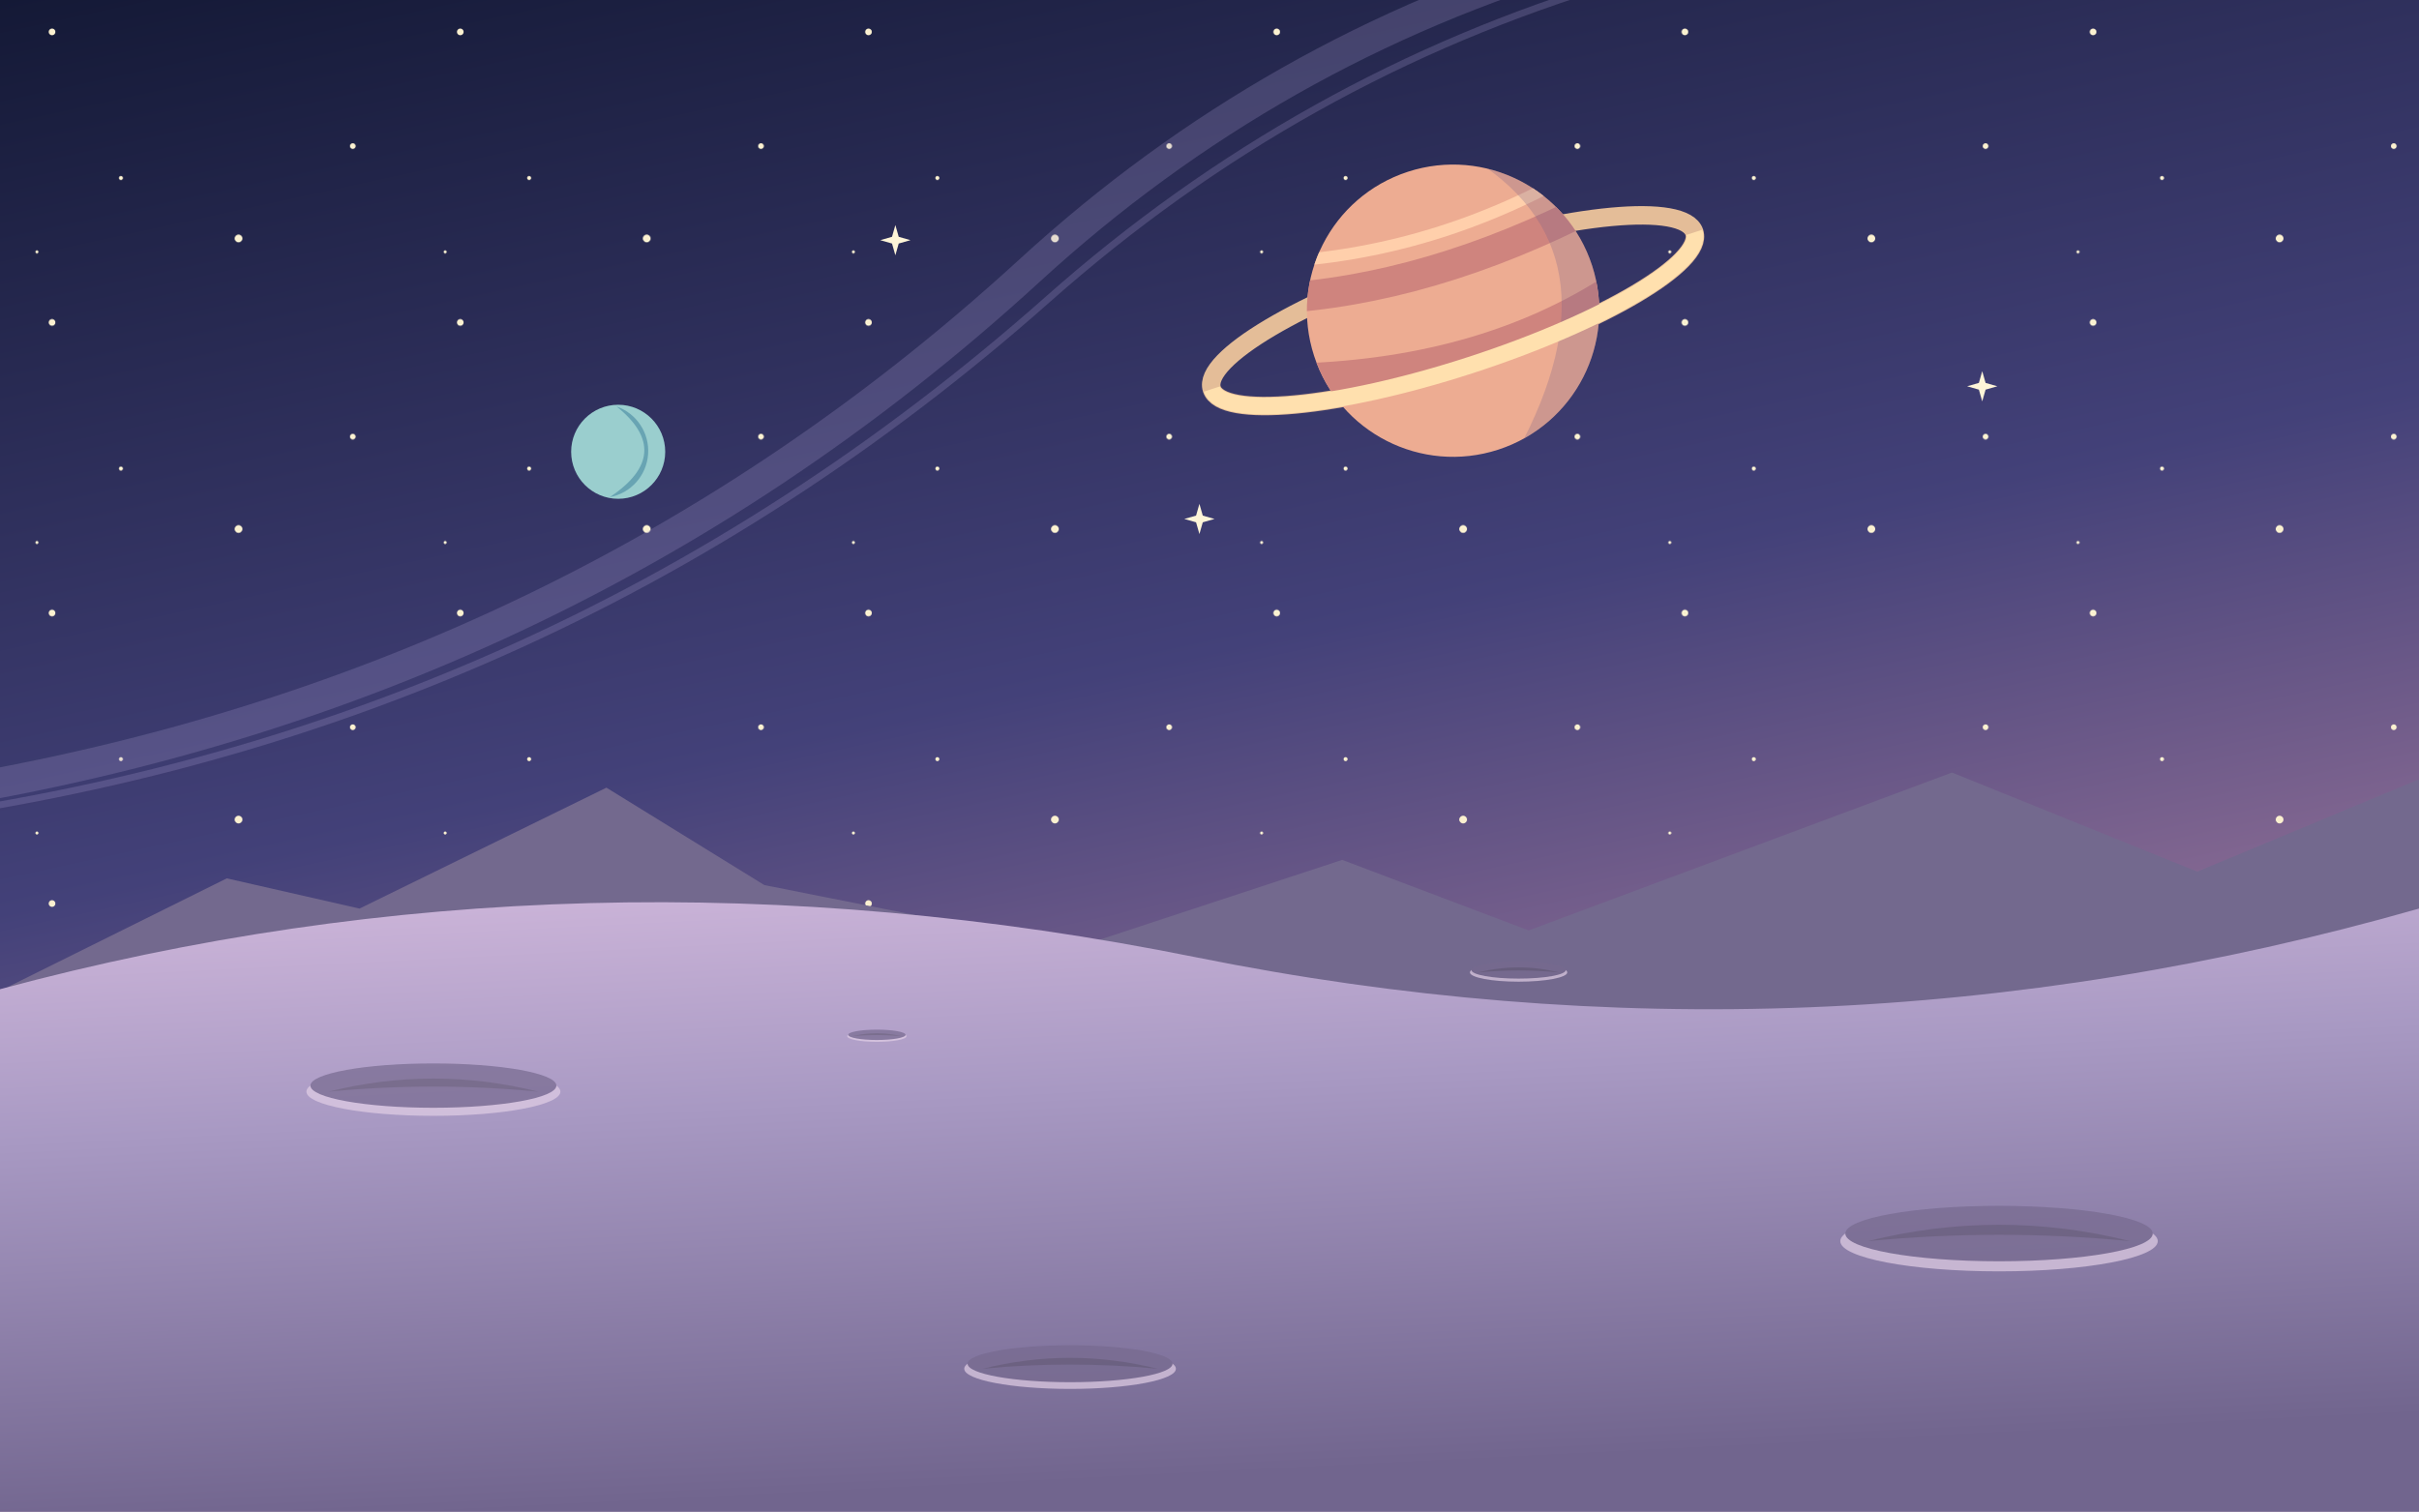
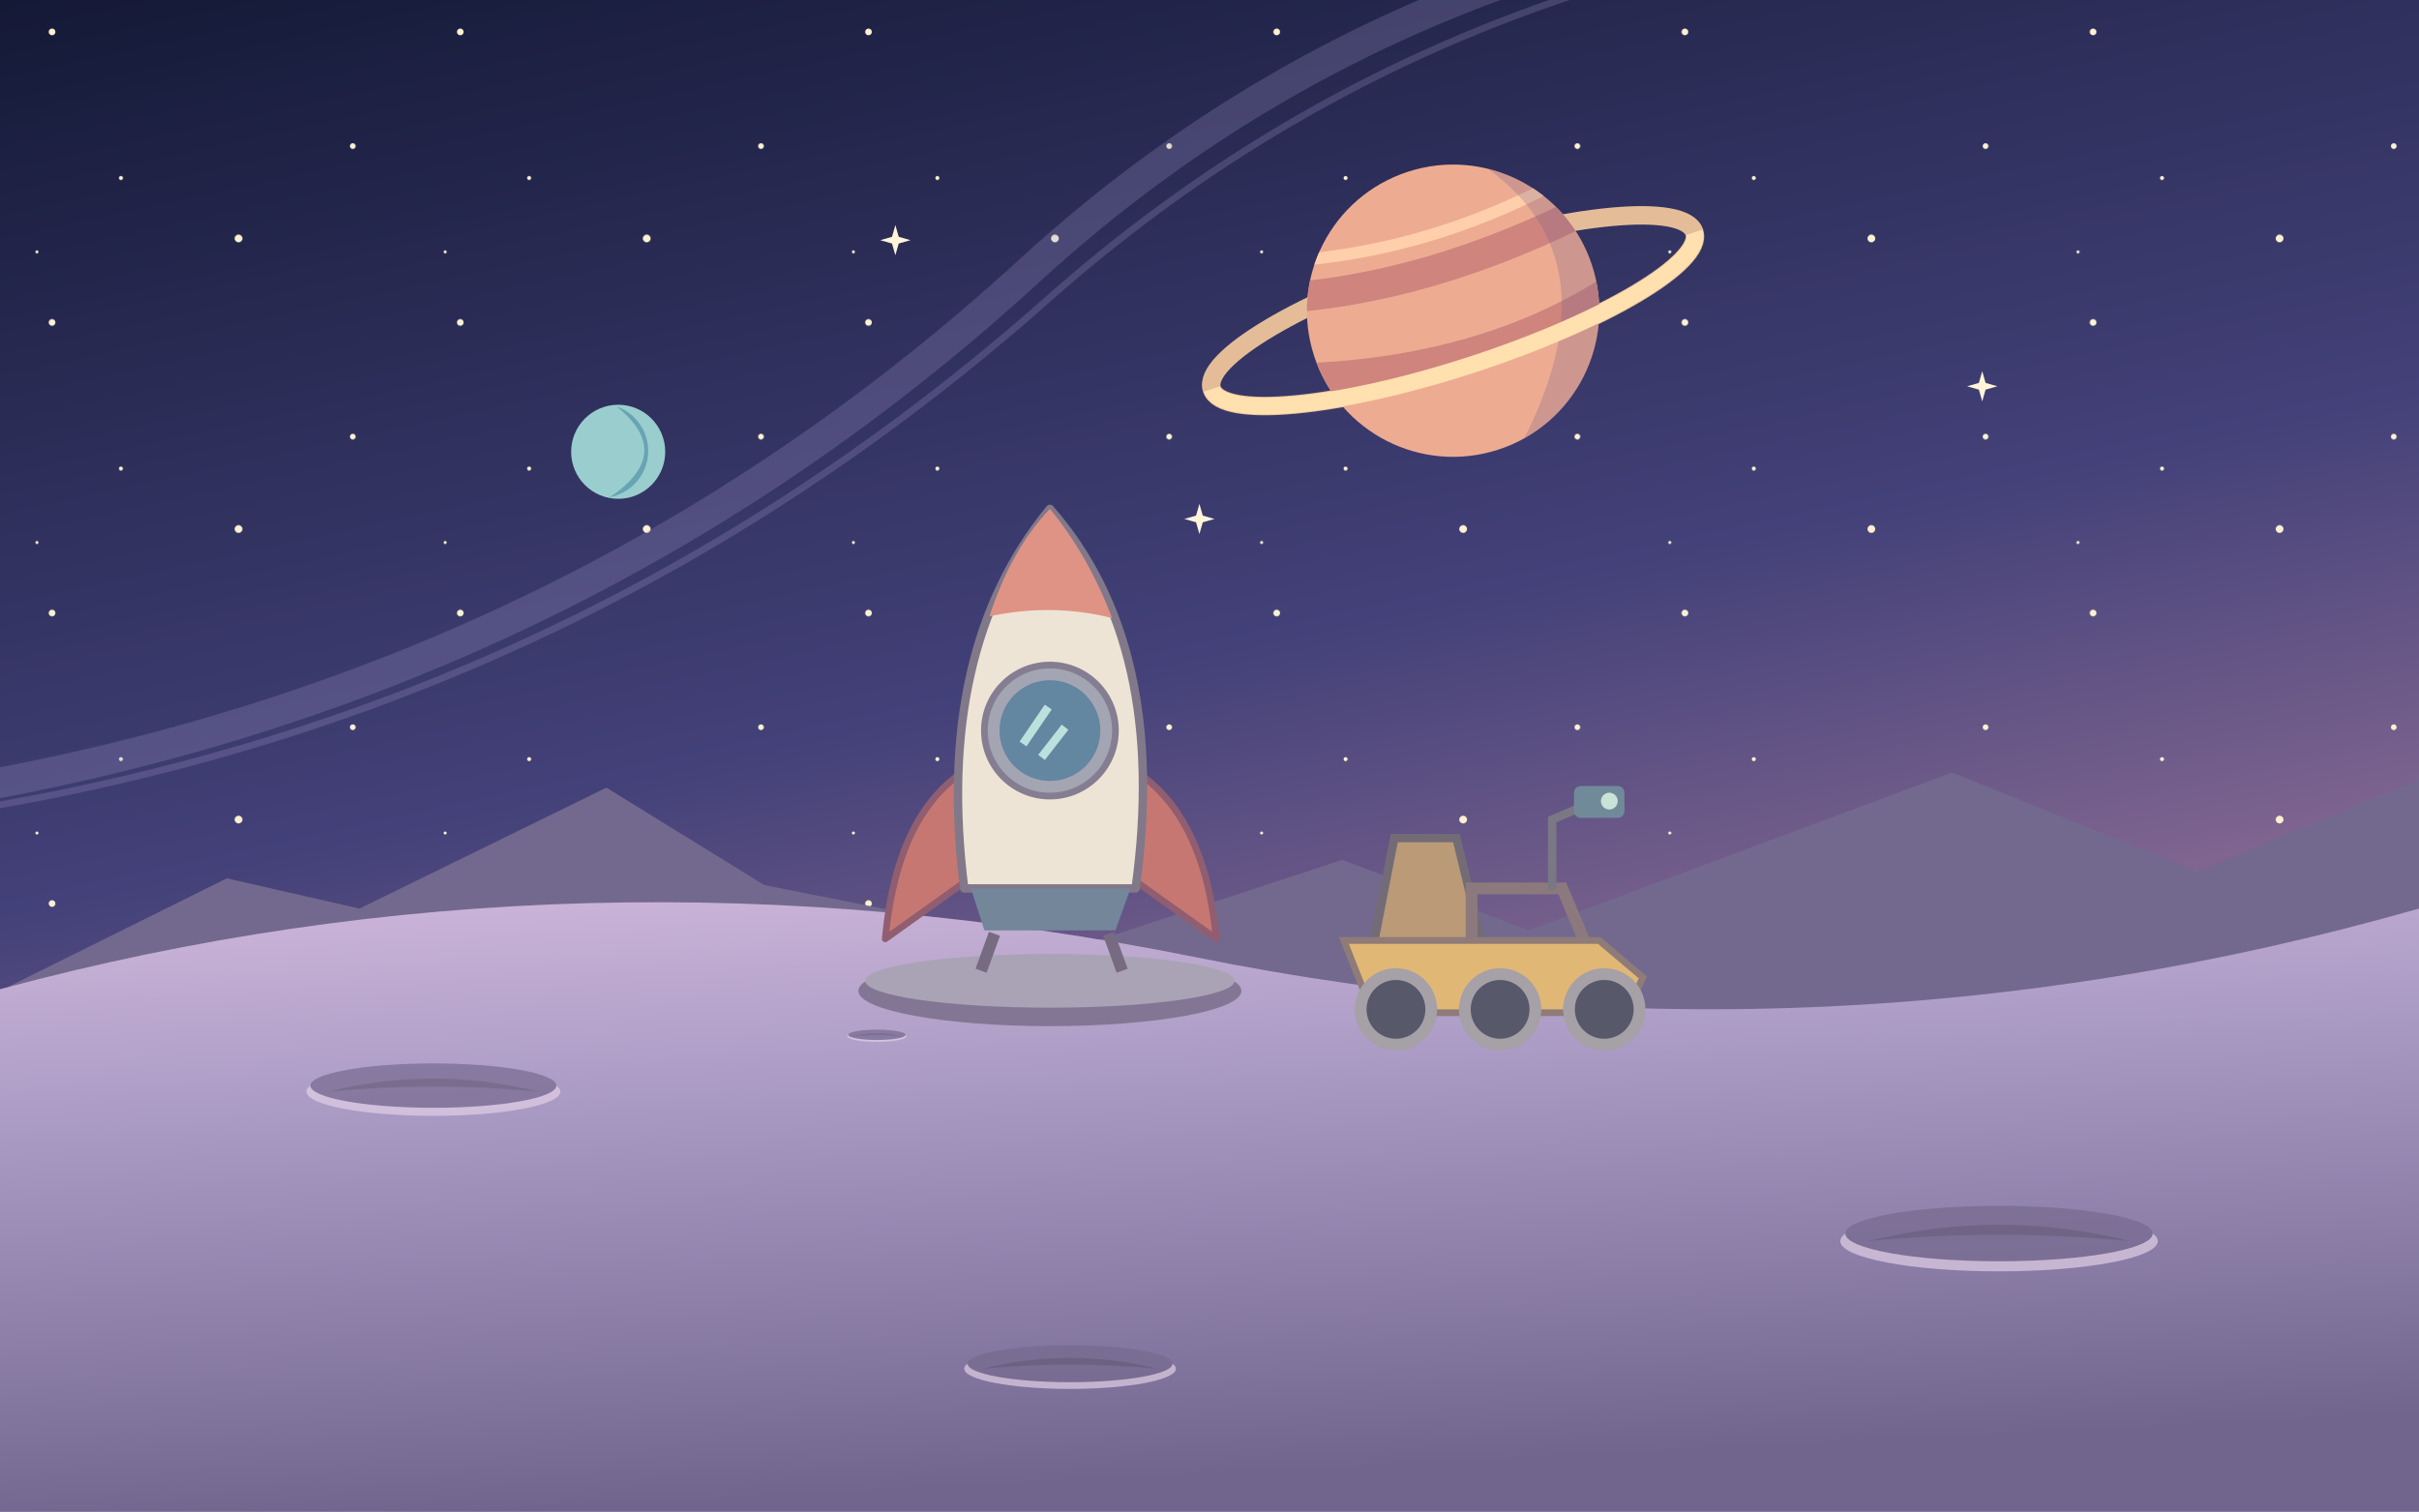
<svg xmlns="http://www.w3.org/2000/svg" viewBox="0 0 1440 900">
  <defs>
    <linearGradient id="sky" x2=".35" y2="1">
      <stop stop-color="#141936" />
      <stop offset=".54" stop-color="#434179" />
      <stop offset="1" stop-color="#b283a3" />
    </linearGradient>
    <linearGradient id="dust" x2=".2" y2="1">
      <stop stop-color="#ceb6da" />
      <stop offset=".38" stop-color="#a899c3" />
      <stop offset="1" stop-color="#71658e" />
    </linearGradient>
    <pattern id="stars" width="243" height="173" patternUnits="userSpaceOnUse">
      <g fill="#fbf0cf">
        <circle cx="31" cy="19" r="2" />
        <circle cx="72" cy="106" r="1.2" />
        <circle cx="210" cy="87" r="1.7" />
        <circle cx="142" cy="142" r="2.3" />
        <circle cx="22" cy="150" r=".9" />
      </g>
    </pattern>
    <clipPath id="planet">
      <circle r="87" />
    </clipPath>
    <g id="crater">
      <ellipse rx="63" ry="12" fill="#e1cee5" />
      <ellipse cy="-3" rx="61" ry="11" fill="#76698e" />
      <path d="M-52 0Q0-13 52 0Q0-5-52 0" fill="#635975" />
    </g>
    <path id="spark" d="m0-9 2 7 7 2-7 2-2 7-2-7-7-2 7-2Z" fill="#fef5d8" />
  </defs>
  <rect width="1440" height="900" fill="url(#sky)" />
  <rect width="1440" height="660" fill="url(#stars)" />
  <g opacity=".25" fill="none" stroke="#a598ca">
    <path d="M-80 479Q325 425 613 161T1360-60" stroke-width="18" />
    <path d="M-80 491Q325 443 624 178T1380-48" stroke-width="4" />
  </g>
  <g transform="translate(865 185) rotate(-18)">
    <ellipse rx="151" ry="34" fill="none" stroke="#e4bd98" stroke-width="11" />
    <g clip-path="url(#planet)">
      <circle r="87" fill="#edac92" />
      <path d="M-100-40Q-10-16 100-34M-100 10Q10 42 102 15" fill="none" stroke="#cf847e" stroke-width="18" />
      <path d="M-94-61Q0-35 100-57" fill="none" stroke="#ffcfab" stroke-width="7" />
      <path d="M36-86Q110-3 10 92H98V-90Z" fill="#765f87" opacity=".27" />
    </g>
    <path d="M-151 0A151 34 0 0 0 151 0" fill="none" stroke="#ffe0ae" stroke-width="10" />
  </g>
  <circle cx="368" cy="269" r="28" fill="#9acece" />
  <path d="M367 242q35 28-4 54a28 28 0 0 0 4-54Z" fill="#68a4b3" />
  <use href="#spark" x="533" y="143" />
  <use href="#spark" x="714" y="309" />
  <use href="#spark" x="1180" y="230" />
  <path d="m0 590 135-67 79 18 147-72 94 58 186 37 158-52 111 42 252-94 146 59 132-55v436H0Z" fill="#73698e" />
  <path d="M0 589Q345 496 712 570T1440 541V900H0Z" fill="url(#dust)" />
  <g opacity=".7">
    <use href="#crater" transform="translate(258 650) scale(1.2)" />
    <use href="#crater" transform="translate(904 579) scale(.46)" />
    <use href="#crater" transform="translate(1190 739) scale(1.5)" />
    <use href="#crater" transform="translate(637 815)" />
    <use href="#crater" transform="translate(522 617) scale(.28)" />
  </g>
+   <g transform="translate(625 582)" stroke-linejoin="round">
+     <ellipse cy="8" rx="114" ry="21" fill="#827694" />
+     <ellipse cy="2" rx="110" ry="16" fill="#aaa3b5" />
+     <path d="M-35-131Q-90-110-98-23l49-35m84-73q56 22 64 108L50-58" fill="#c77772" stroke="#905e70" stroke-width="4" />
+     <path d="M-51-53Q-69-195 0-279 71-198 51-53Z" fill="#eee4d5" stroke="#81788a" stroke-width="5" />
+     <path d="M-36-215q13-40 36-64 23 28 37 65-36-9-73-1Z" fill="#df9385" />
+     <path d="m-47-53 8 25h78l9-25Z" fill="#73869a" />
+     <path d="m-33-26-8 22m76-22 8 22" stroke="#776b82" stroke-width="7" />
+     <circle cy="-147" r="39" fill="#a4a5b2" stroke="#857e92" stroke-width="4" />
+     <circle cy="-147" r="30" fill="#6386a1" />
+     <path d="m-16-139 15-22m-4 30 14-18" stroke="#bce1dc" stroke-width="5" />
+   </g>
+   <g transform="translate(889 601)">
+     <path d="m-72-35 13-67h37l16 66" fill="#ba9a77" stroke="#736c77" stroke-width="5" />
+     <path d="M-13-35v-37h54l16 38" fill="none" stroke="#8c797d" stroke-width="7" />
+     <path d="M-89-41H63l26 22-10 21H-72Z" fill="#e1b775" stroke="#8f7b78" stroke-width="4" />
+     <path d="M35-71v-42l21-9" fill="none" stroke="#797884" stroke-width="5" />
+     <rect x="48" y="-133" width="30" height="19" rx="4" fill="#718a99" />
+     <circle cx="69" cy="-124" r="5" fill="#cae3d7" />
+     <g fill="#57586a" stroke="#a6a0a7" stroke-width="7">
+       <circle cx="-58" r="21" />
+       <circle cx="4" r="21" />
+       <circle cx="66" r="21" />
+     </g>
+   </g>
</svg>
